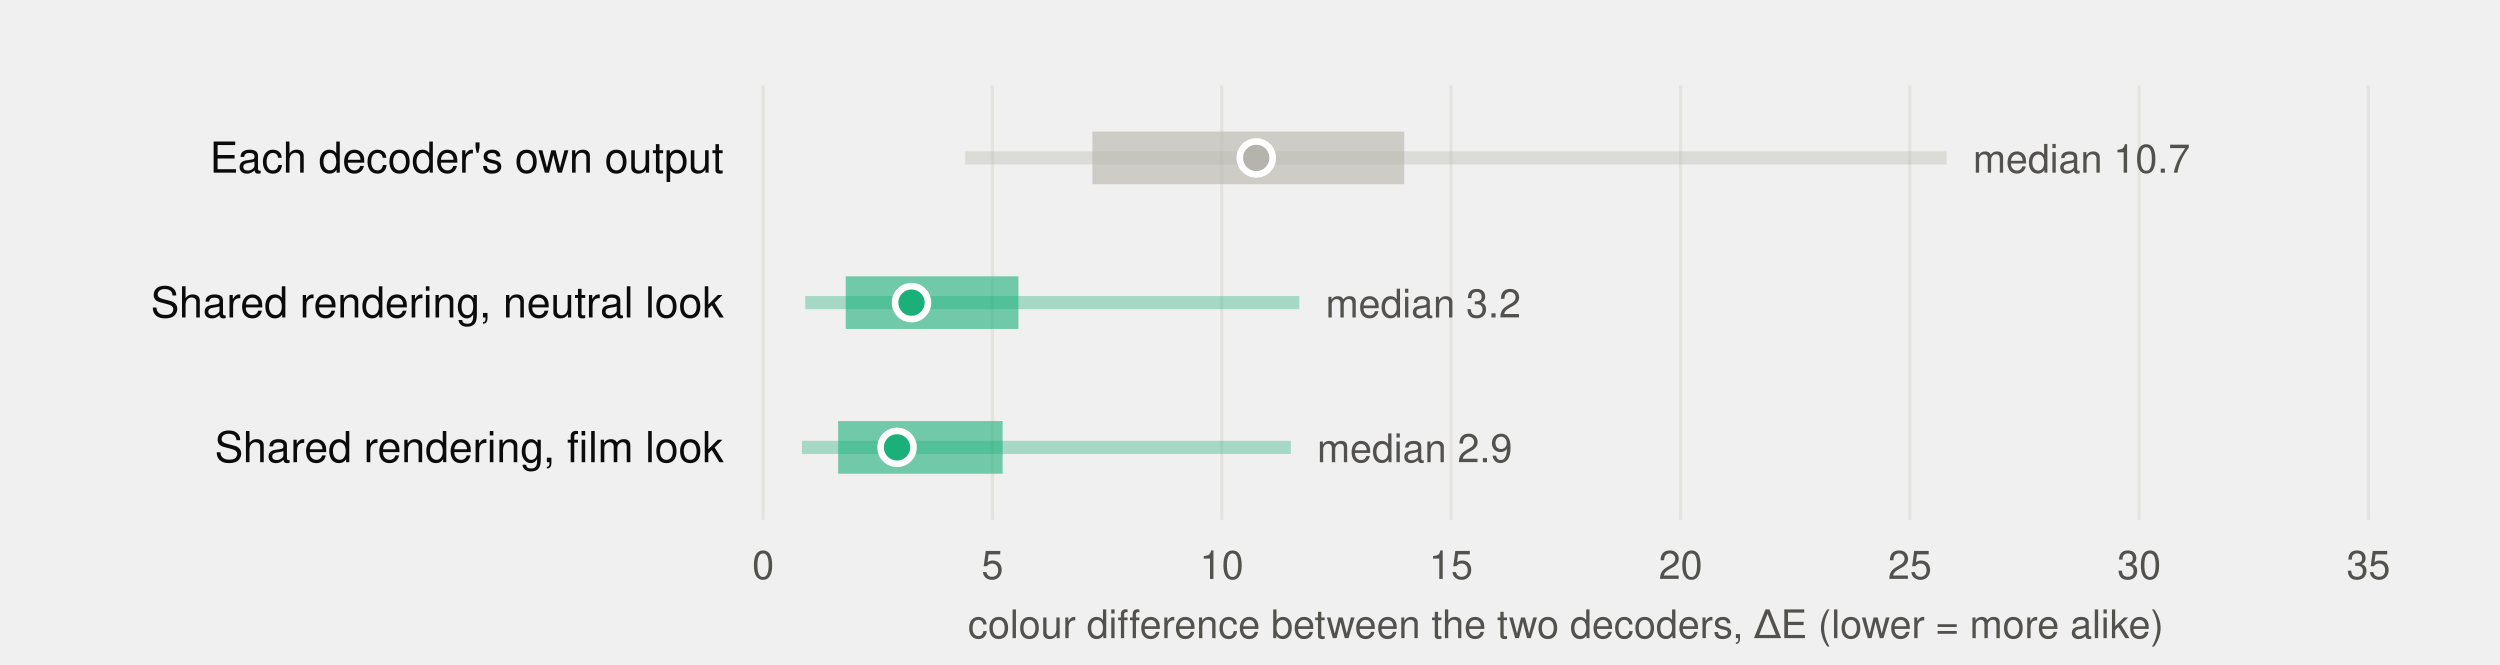
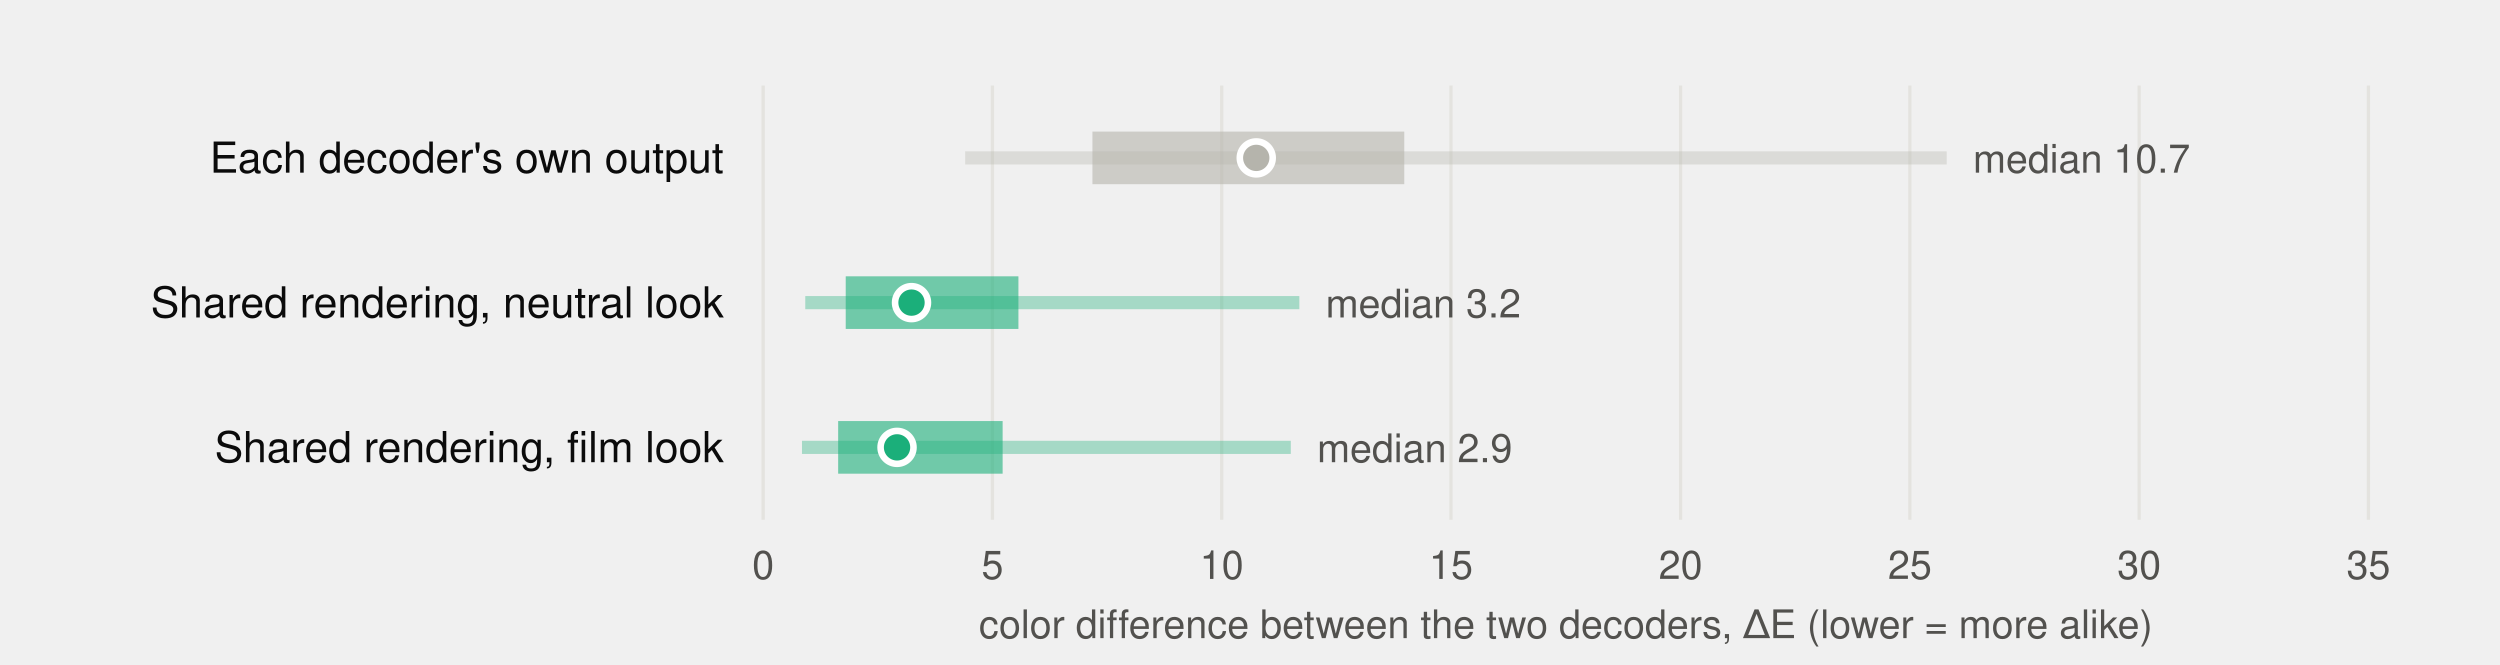
- <svg xmlns="http://www.w3.org/2000/svg" viewBox="0 0 760 202" width="760" height="202" role="img" aria-label="Colour difference between the two decoders' pictures, before and after shared rendering" font-family="-apple-system, BlinkMacSystemFont, 'Segoe UI', Helvetica, Arial, sans-serif" font-size="13">
+ <svg xmlns="http://www.w3.org/2000/svg" viewBox="0 0 760 202" width="760" height="202" role="img" aria-label="Color difference between the two decoders' pictures, before and after shared rendering" font-family="-apple-system, BlinkMacSystemFont, 'Segoe UI', Helvetica, Arial, sans-serif" font-size="13">
  <line x1="232.0" y1="26.0" x2="232.0" y2="158.0" stroke="#e4e3df" stroke-width="1" />
  <text x="232.0" y="176.0" text-anchor="middle" fill="#52514e" font-weight="400" font-size="12">0</text>
  <line x1="301.7" y1="26.0" x2="301.7" y2="158.0" stroke="#e4e3df" stroke-width="1" />
  <text x="301.7" y="176.0" text-anchor="middle" fill="#52514e" font-weight="400" font-size="12">5</text>
  <line x1="371.4" y1="26.0" x2="371.4" y2="158.0" stroke="#e4e3df" stroke-width="1" />
  <text x="371.4" y="176.0" text-anchor="middle" fill="#52514e" font-weight="400" font-size="12">10</text>
  <line x1="441.1" y1="26.0" x2="441.1" y2="158.0" stroke="#e4e3df" stroke-width="1" />
  <text x="441.1" y="176.0" text-anchor="middle" fill="#52514e" font-weight="400" font-size="12">15</text>
  <line x1="510.9" y1="26.0" x2="510.9" y2="158.0" stroke="#e4e3df" stroke-width="1" />
  <text x="510.9" y="176.0" text-anchor="middle" fill="#52514e" font-weight="400" font-size="12">20</text>
  <line x1="580.6" y1="26.0" x2="580.6" y2="158.0" stroke="#e4e3df" stroke-width="1" />
  <text x="580.6" y="176.0" text-anchor="middle" fill="#52514e" font-weight="400" font-size="12">25</text>
  <line x1="650.3" y1="26.0" x2="650.3" y2="158.0" stroke="#e4e3df" stroke-width="1" />
  <text x="650.3" y="176.0" text-anchor="middle" fill="#52514e" font-weight="400" font-size="12">30</text>
  <line x1="720.0" y1="26.0" x2="720.0" y2="158.0" stroke="#e4e3df" stroke-width="1" />
  <text x="720.0" y="176.0" text-anchor="middle" fill="#52514e" font-weight="400" font-size="12">35</text>
-   <text x="476.0" y="194.0" text-anchor="middle" fill="#52514e" font-weight="400" font-size="12">colour difference between the two decoders, ΔE (lower = more alike)</text>
+   <text x="476.0" y="194.0" text-anchor="middle" fill="#52514e" font-weight="400" font-size="12">color difference between the two decoders, ΔE (lower = more alike)</text>
  <text x="220.0" y="52.5" text-anchor="end" fill="#0b0b0b" font-weight="400" font-size="13">Each decoder's own output</text>
  <path d="M293.4,46.0 h298.4 a0,0 0 0 1 0,0 v4.0 a0,0 0 0 1 -0,0 h-298.4 z" fill="#b5b4ac" fill-opacity="0.35" />
  <path d="M332.1,40.0 h94.8 a0,0 0 0 1 0,0 v16.0 a0,0 0 0 1 -0,0 h-94.8 z" fill="#b5b4ac" fill-opacity="0.6" />
  <circle cx="381.9" cy="48.0" r="5" fill="#b5b4ac" stroke="#ffffff" stroke-width="2" />
  <text x="599.8" y="52.5" text-anchor="start" fill="#52514e" font-weight="400" font-size="12">median 10.7</text>
  <text x="220.0" y="96.5" text-anchor="end" fill="#0b0b0b" font-weight="400" font-size="13">Shared rendering, neutral look</text>
  <path d="M244.8,90.0 h150.2 a0,0 0 0 1 0,0 v4.0 a0,0 0 0 1 -0,0 h-150.2 z" fill="#1baf7a" fill-opacity="0.35" />
  <path d="M257.1,84.0 h52.5 a0,0 0 0 1 0,0 v16.0 a0,0 0 0 1 -0,0 h-52.5 z" fill="#1baf7a" fill-opacity="0.6" />
  <circle cx="277.1" cy="92.0" r="5" fill="#1baf7a" stroke="#ffffff" stroke-width="2" />
  <text x="403.0" y="96.5" text-anchor="start" fill="#52514e" font-weight="400" font-size="12">median 3.2</text>
  <text x="220.0" y="140.5" text-anchor="end" fill="#0b0b0b" font-weight="400" font-size="13">Shared rendering, film look</text>
  <path d="M243.8,134.0 h148.6 a0,0 0 0 1 0,0 v4.0 a0,0 0 0 1 -0,0 h-148.6 z" fill="#1baf7a" fill-opacity="0.35" />
  <path d="M254.8,128.0 h50.0 a0,0 0 0 1 0,0 v16.0 a0,0 0 0 1 -0,0 h-50.0 z" fill="#1baf7a" fill-opacity="0.6" />
  <circle cx="272.7" cy="136.0" r="5" fill="#1baf7a" stroke="#ffffff" stroke-width="2" />
  <text x="400.4" y="140.5" text-anchor="start" fill="#52514e" font-weight="400" font-size="12">median 2.9</text>
</svg>
